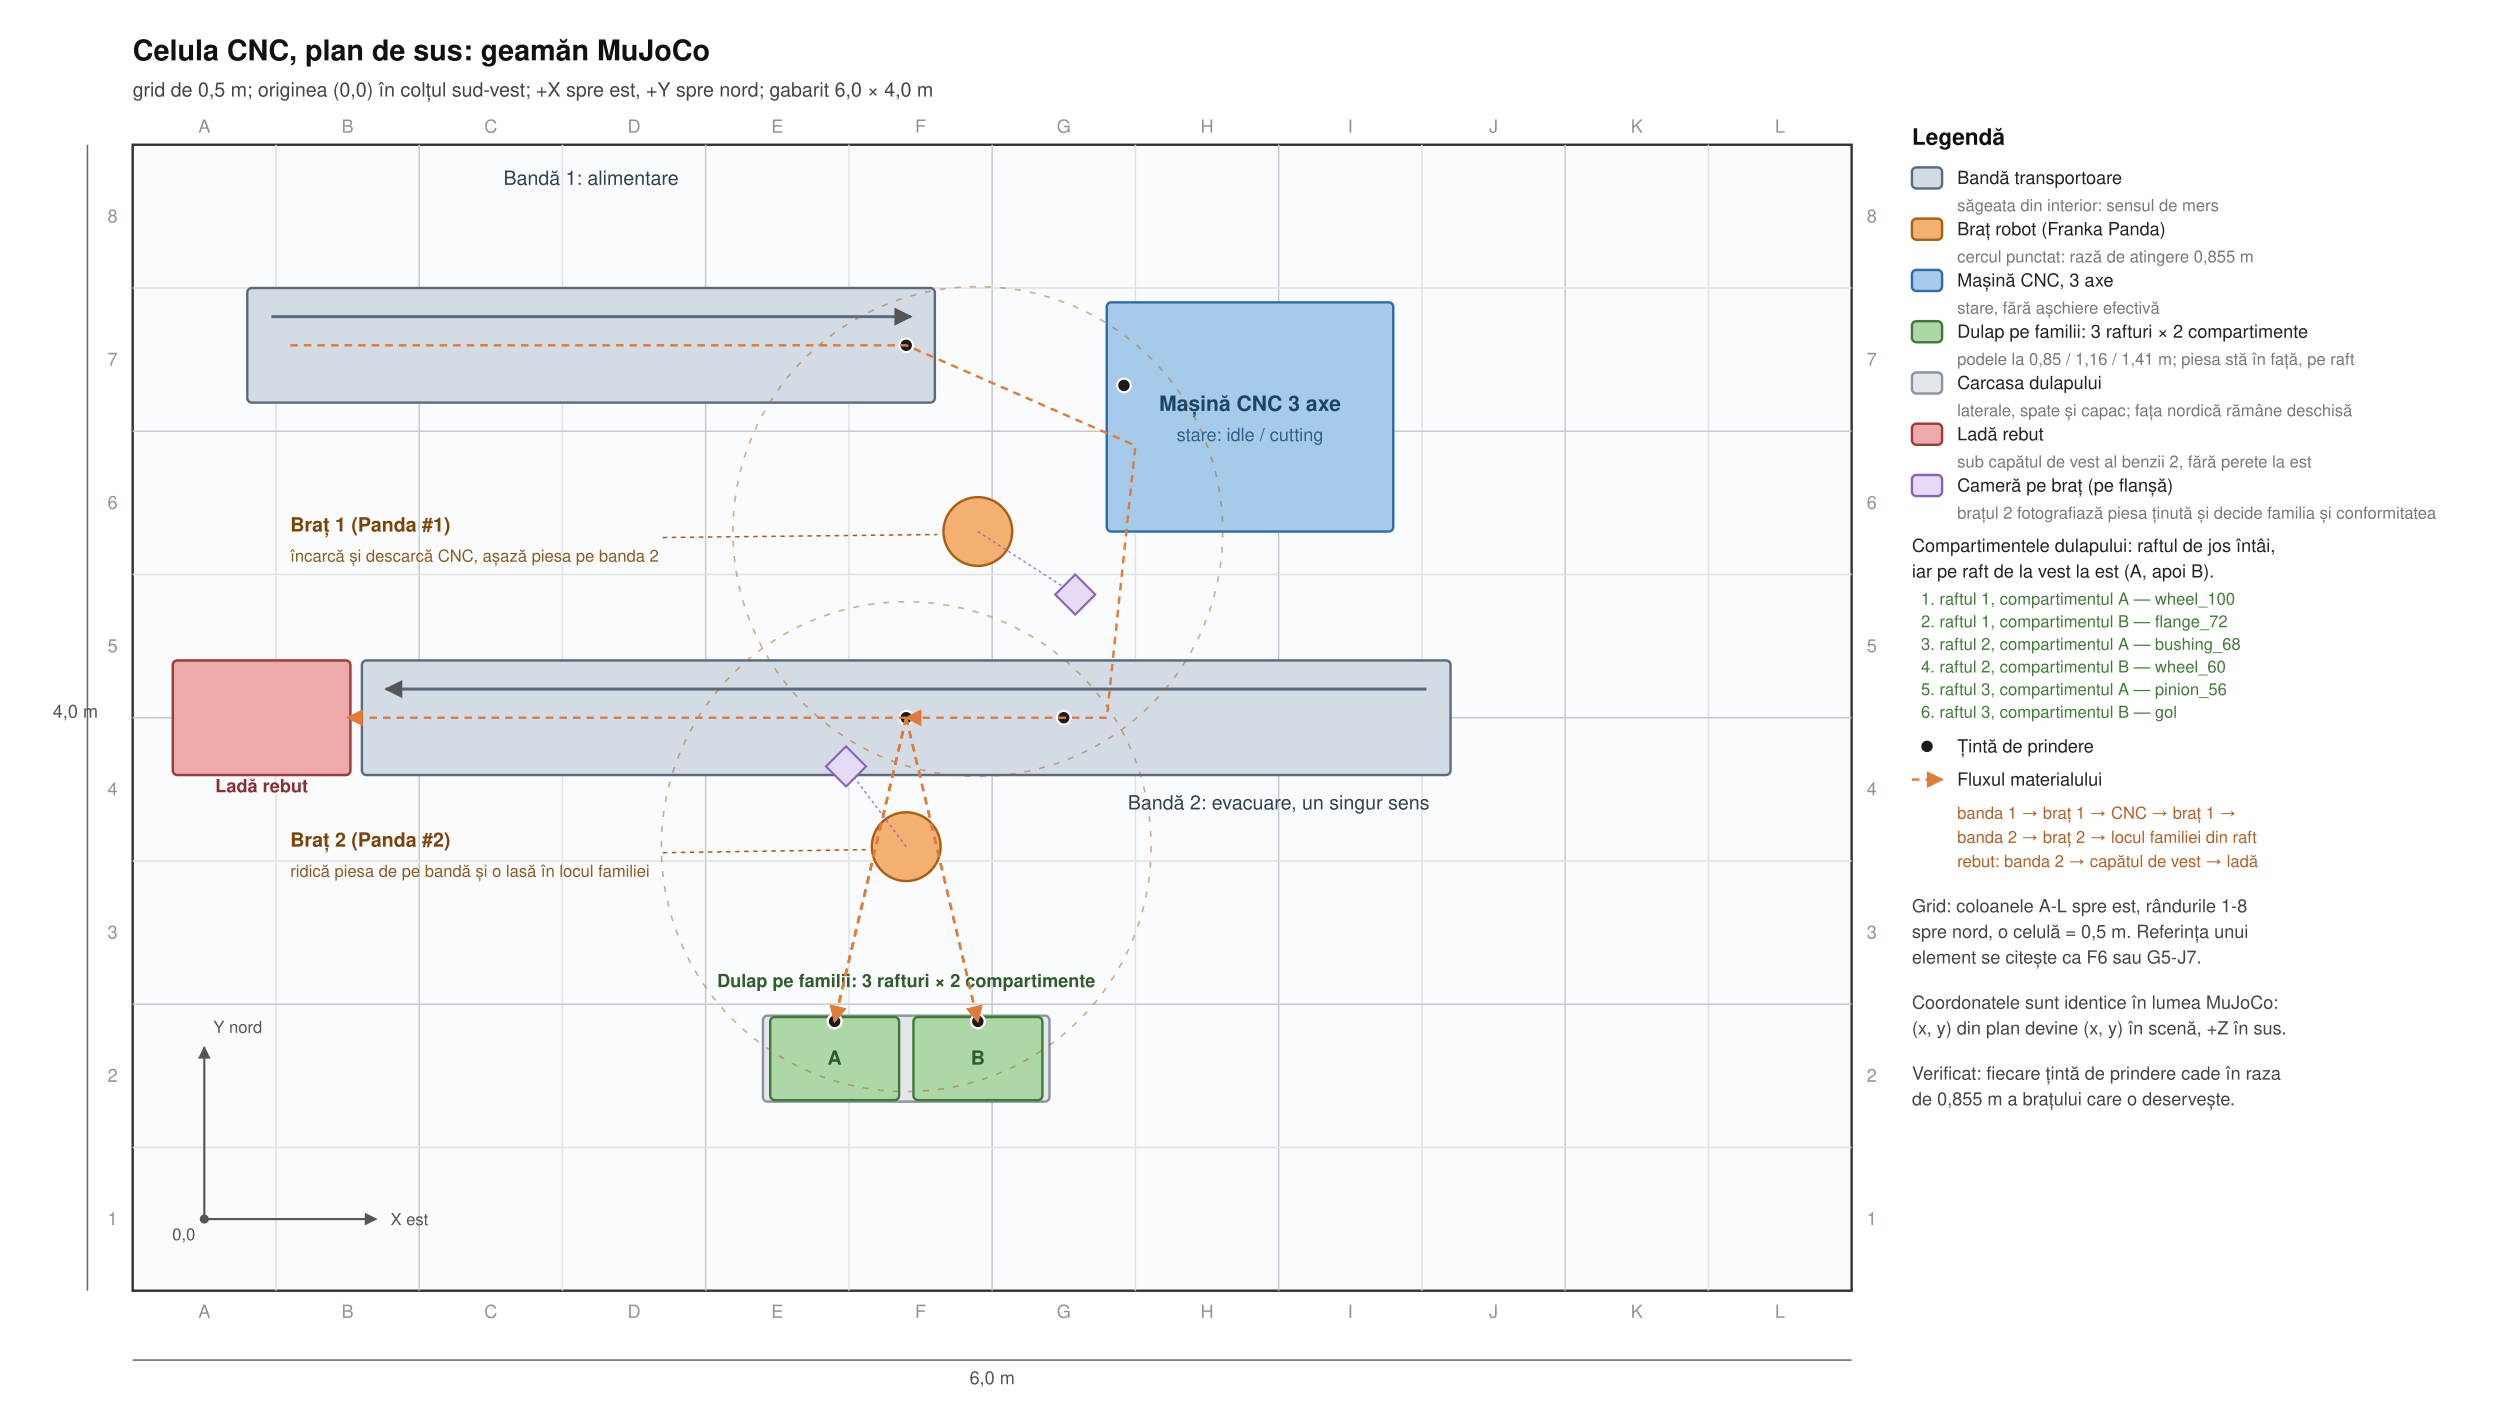
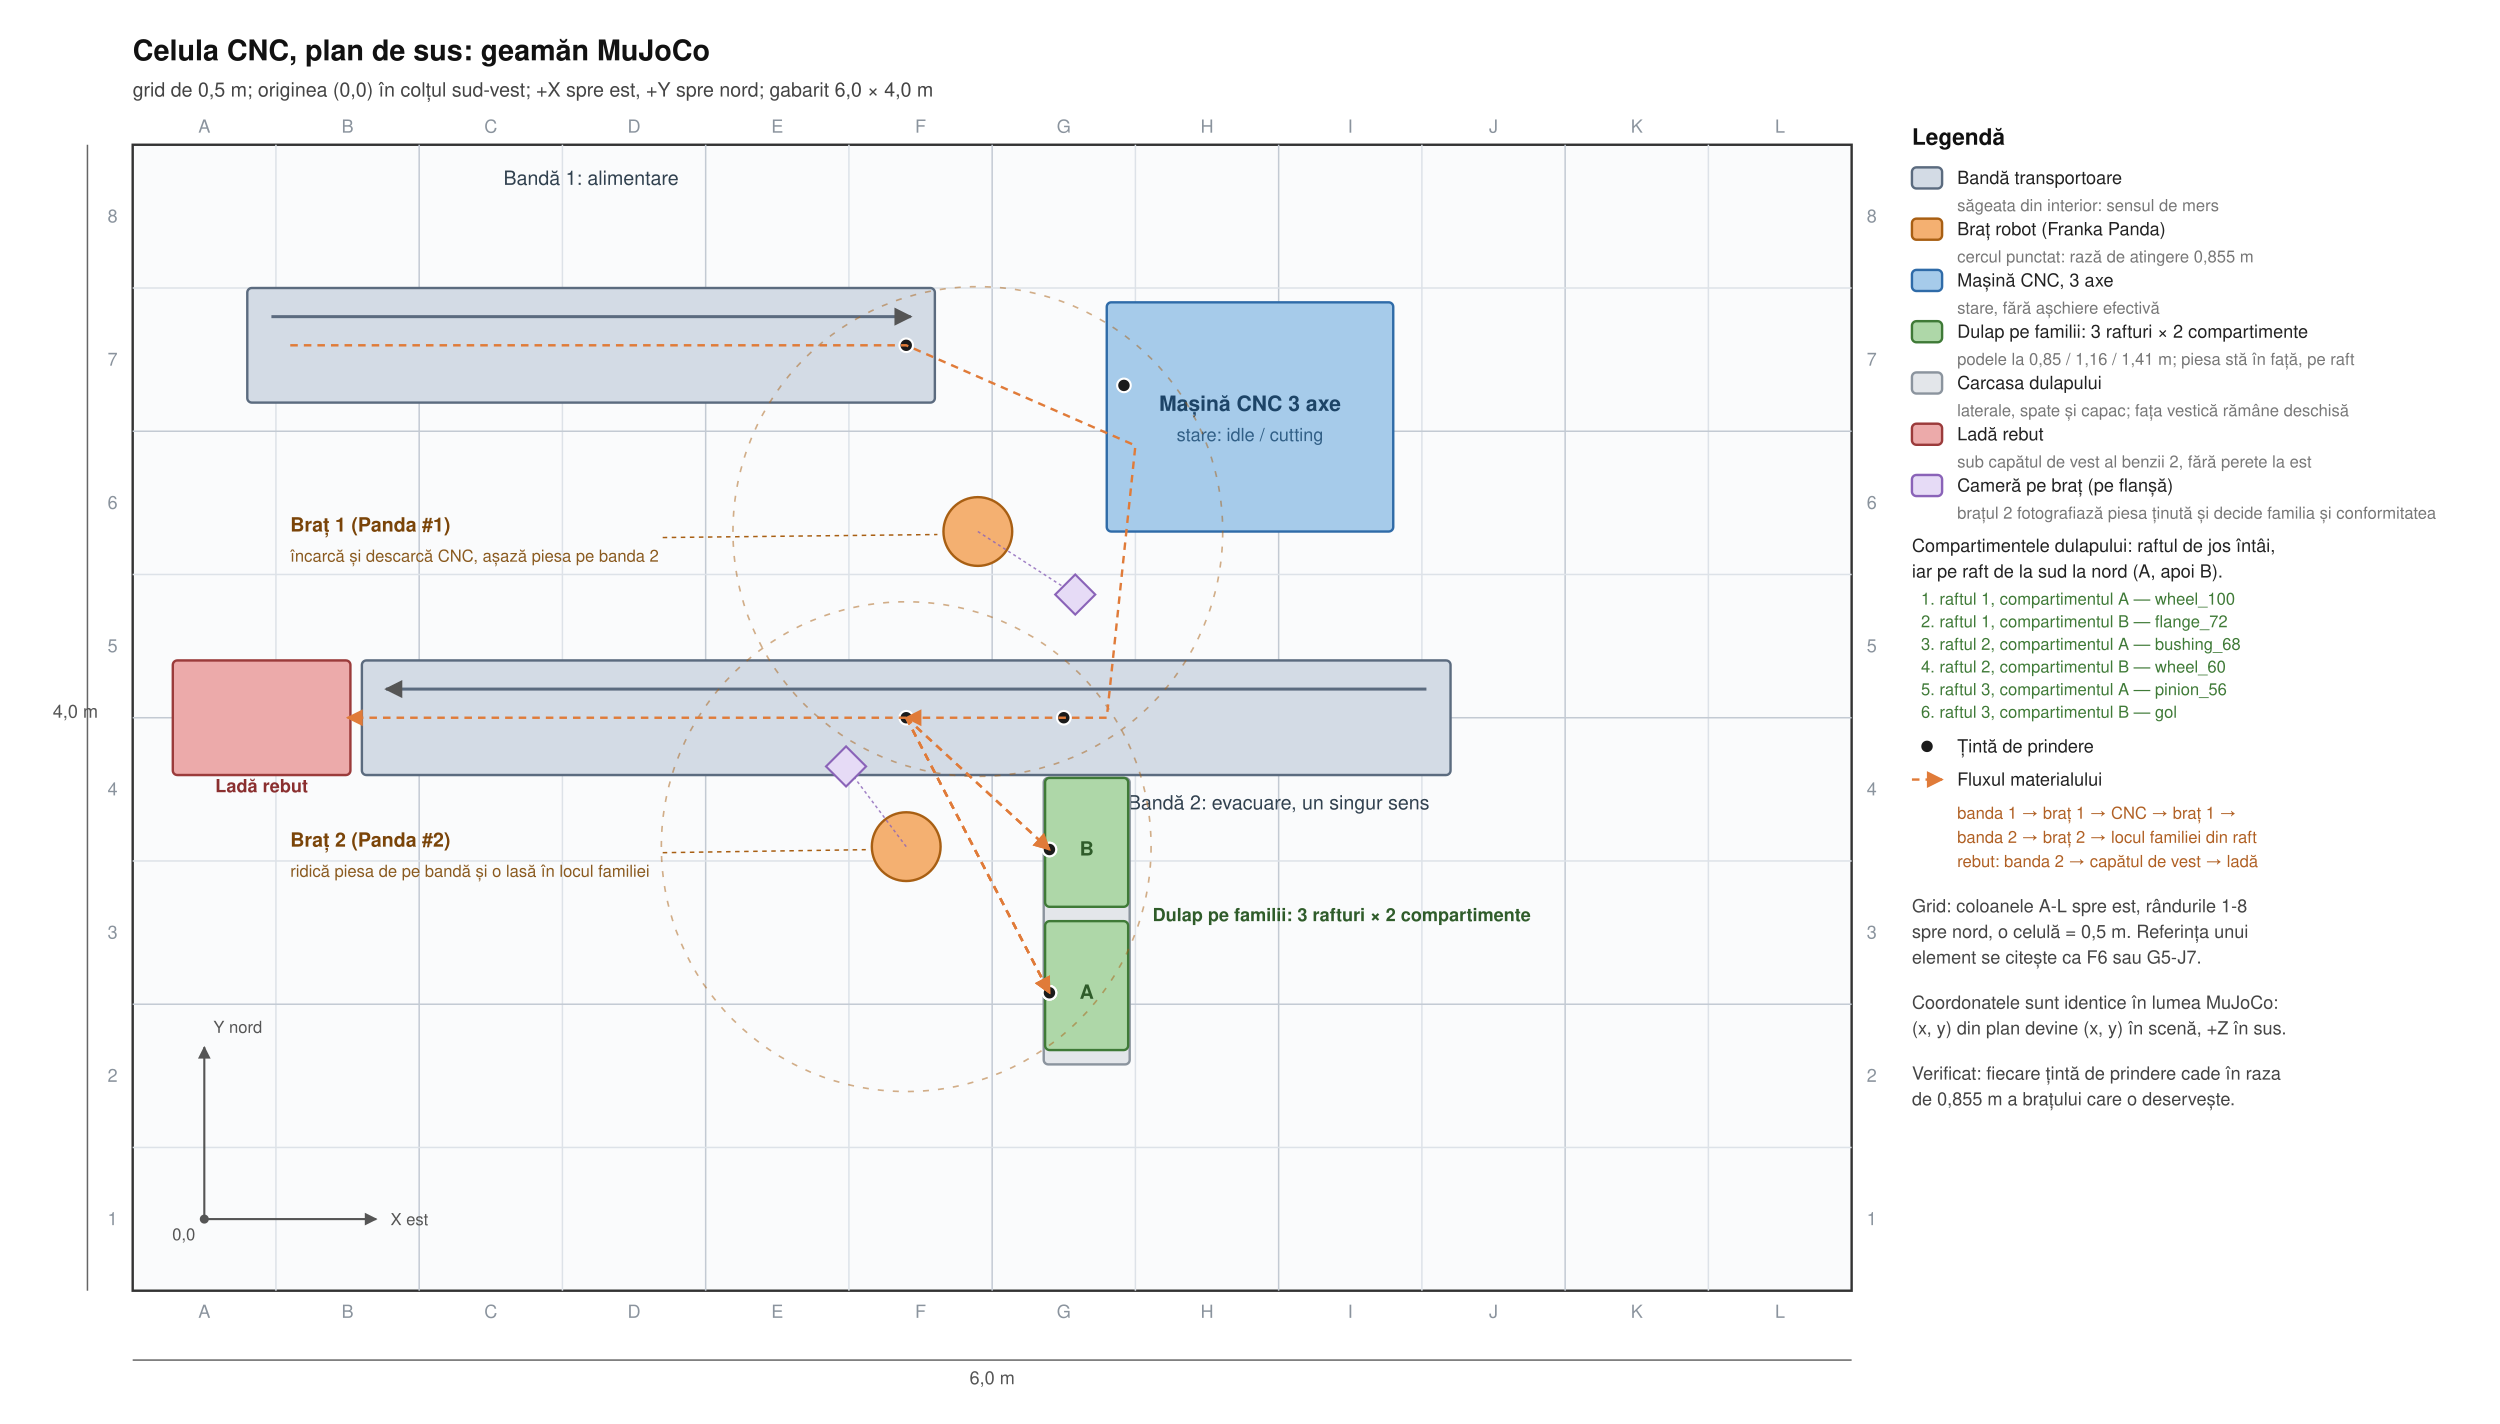
<svg xmlns="http://www.w3.org/2000/svg" width="1658" height="944" viewBox="0 0 1658 944" font-family="Helvetica, Arial, sans-serif">
  <defs>
    <marker id="arrow" viewBox="0 0 10 10" refX="9" refY="5" markerWidth="7" markerHeight="7" orient="auto-start-reverse">
      <path d="M 0 0 L 10 5 L 0 10 z" fill="#e07b39" />
    </marker>
    <marker id="arrow-gray" viewBox="0 0 10 10" refX="9" refY="5" markerWidth="6" markerHeight="6" orient="auto-start-reverse">
      <path d="M 0 0 L 10 5 L 0 10 z" fill="#555" />
    </marker>
  </defs>
  <rect x="0.0" y="0.0" width="1658.0" height="944.0" rx="0" fill="#ffffff" stroke="#ffffff" stroke-width="1.6" />
  <text x="88.0" y="40.0" font-size="19" text-anchor="start" fill="#111" font-weight="bold" opacity="1.00">Celula CNC, plan de sus: geamăn MuJoCo</text>
  <text x="88.0" y="64.0" font-size="13" text-anchor="start" fill="#444" font-weight="normal" opacity="1.00">grid de 0,5 m; originea (0,0) în colțul sud-vest; +X spre est, +Y spre nord; gabarit 6,0 × 4,0 m</text>
  <rect x="88.0" y="96.0" width="1140.0" height="760.0" rx="0" fill="#fafbfc" stroke="#333" stroke-width="1.6" />
  <line x1="183.0" y1="856.0" x2="183.0" y2="96.0" stroke="#dde2e8" stroke-width="1.0" />
  <line x1="278.0" y1="856.0" x2="278.0" y2="96.0" stroke="#c3cad3" stroke-width="1.0" />
  <line x1="373.0" y1="856.0" x2="373.0" y2="96.0" stroke="#dde2e8" stroke-width="1.0" />
  <line x1="468.0" y1="856.0" x2="468.0" y2="96.0" stroke="#c3cad3" stroke-width="1.0" />
  <line x1="563.0" y1="856.0" x2="563.0" y2="96.0" stroke="#dde2e8" stroke-width="1.0" />
  <line x1="658.0" y1="856.0" x2="658.0" y2="96.0" stroke="#c3cad3" stroke-width="1.0" />
  <line x1="753.0" y1="856.0" x2="753.0" y2="96.0" stroke="#dde2e8" stroke-width="1.0" />
  <line x1="848.0" y1="856.0" x2="848.0" y2="96.0" stroke="#c3cad3" stroke-width="1.0" />
  <line x1="943.0" y1="856.0" x2="943.0" y2="96.0" stroke="#dde2e8" stroke-width="1.0" />
  <line x1="1038.0" y1="856.0" x2="1038.0" y2="96.0" stroke="#c3cad3" stroke-width="1.0" />
  <line x1="1133.0" y1="856.0" x2="1133.0" y2="96.0" stroke="#dde2e8" stroke-width="1.0" />
  <line x1="88.0" y1="761.0" x2="1228.0" y2="761.0" stroke="#dde2e8" stroke-width="1.0" />
  <line x1="88.0" y1="666.0" x2="1228.0" y2="666.0" stroke="#c3cad3" stroke-width="1.0" />
  <line x1="88.0" y1="571.0" x2="1228.0" y2="571.0" stroke="#dde2e8" stroke-width="1.0" />
  <line x1="88.0" y1="476.0" x2="1228.0" y2="476.0" stroke="#c3cad3" stroke-width="1.0" />
  <line x1="88.0" y1="381.0" x2="1228.0" y2="381.0" stroke="#dde2e8" stroke-width="1.0" />
  <line x1="88.0" y1="286.0" x2="1228.0" y2="286.0" stroke="#c3cad3" stroke-width="1.0" />
  <line x1="88.0" y1="191.0" x2="1228.0" y2="191.0" stroke="#dde2e8" stroke-width="1.0" />
  <text x="135.5" y="88.0" font-size="12" text-anchor="middle" fill="#8a939d" font-weight="normal" opacity="1.00">A</text>
  <text x="135.5" y="874.0" font-size="12" text-anchor="middle" fill="#8a939d" font-weight="normal" opacity="1.00">A</text>
  <text x="230.5" y="88.0" font-size="12" text-anchor="middle" fill="#8a939d" font-weight="normal" opacity="1.00">B</text>
  <text x="230.5" y="874.0" font-size="12" text-anchor="middle" fill="#8a939d" font-weight="normal" opacity="1.00">B</text>
  <text x="325.5" y="88.0" font-size="12" text-anchor="middle" fill="#8a939d" font-weight="normal" opacity="1.00">C</text>
  <text x="325.5" y="874.0" font-size="12" text-anchor="middle" fill="#8a939d" font-weight="normal" opacity="1.00">C</text>
  <text x="420.5" y="88.0" font-size="12" text-anchor="middle" fill="#8a939d" font-weight="normal" opacity="1.00">D</text>
  <text x="420.5" y="874.0" font-size="12" text-anchor="middle" fill="#8a939d" font-weight="normal" opacity="1.00">D</text>
  <text x="515.5" y="88.0" font-size="12" text-anchor="middle" fill="#8a939d" font-weight="normal" opacity="1.00">E</text>
  <text x="515.5" y="874.0" font-size="12" text-anchor="middle" fill="#8a939d" font-weight="normal" opacity="1.00">E</text>
  <text x="610.5" y="88.0" font-size="12" text-anchor="middle" fill="#8a939d" font-weight="normal" opacity="1.00">F</text>
  <text x="610.5" y="874.0" font-size="12" text-anchor="middle" fill="#8a939d" font-weight="normal" opacity="1.00">F</text>
  <text x="705.5" y="88.0" font-size="12" text-anchor="middle" fill="#8a939d" font-weight="normal" opacity="1.00">G</text>
  <text x="705.5" y="874.0" font-size="12" text-anchor="middle" fill="#8a939d" font-weight="normal" opacity="1.00">G</text>
  <text x="800.5" y="88.0" font-size="12" text-anchor="middle" fill="#8a939d" font-weight="normal" opacity="1.00">H</text>
  <text x="800.5" y="874.0" font-size="12" text-anchor="middle" fill="#8a939d" font-weight="normal" opacity="1.00">H</text>
  <text x="895.5" y="88.0" font-size="12" text-anchor="middle" fill="#8a939d" font-weight="normal" opacity="1.00">I</text>
  <text x="895.5" y="874.0" font-size="12" text-anchor="middle" fill="#8a939d" font-weight="normal" opacity="1.00">I</text>
  <text x="990.5" y="88.0" font-size="12" text-anchor="middle" fill="#8a939d" font-weight="normal" opacity="1.00">J</text>
  <text x="990.5" y="874.0" font-size="12" text-anchor="middle" fill="#8a939d" font-weight="normal" opacity="1.00">J</text>
  <text x="1085.5" y="88.0" font-size="12" text-anchor="middle" fill="#8a939d" font-weight="normal" opacity="1.00">K</text>
  <text x="1085.5" y="874.0" font-size="12" text-anchor="middle" fill="#8a939d" font-weight="normal" opacity="1.00">K</text>
  <text x="1180.5" y="88.0" font-size="12" text-anchor="middle" fill="#8a939d" font-weight="normal" opacity="1.00">L</text>
  <text x="1180.5" y="874.0" font-size="12" text-anchor="middle" fill="#8a939d" font-weight="normal" opacity="1.00">L</text>
  <text x="78.0" y="812.5" font-size="12" text-anchor="end" fill="#8a939d" font-weight="normal" opacity="1.00">1</text>
  <text x="1238.0" y="812.5" font-size="12" text-anchor="start" fill="#8a939d" font-weight="normal" opacity="1.00">1</text>
  <text x="78.0" y="717.5" font-size="12" text-anchor="end" fill="#8a939d" font-weight="normal" opacity="1.00">2</text>
  <text x="1238.0" y="717.5" font-size="12" text-anchor="start" fill="#8a939d" font-weight="normal" opacity="1.00">2</text>
  <text x="78.0" y="622.5" font-size="12" text-anchor="end" fill="#8a939d" font-weight="normal" opacity="1.00">3</text>
  <text x="1238.0" y="622.5" font-size="12" text-anchor="start" fill="#8a939d" font-weight="normal" opacity="1.00">3</text>
  <text x="78.0" y="527.5" font-size="12" text-anchor="end" fill="#8a939d" font-weight="normal" opacity="1.00">4</text>
  <text x="1238.0" y="527.5" font-size="12" text-anchor="start" fill="#8a939d" font-weight="normal" opacity="1.00">4</text>
  <text x="78.0" y="432.5" font-size="12" text-anchor="end" fill="#8a939d" font-weight="normal" opacity="1.00">5</text>
  <text x="1238.0" y="432.5" font-size="12" text-anchor="start" fill="#8a939d" font-weight="normal" opacity="1.00">5</text>
  <text x="78.0" y="337.5" font-size="12" text-anchor="end" fill="#8a939d" font-weight="normal" opacity="1.00">6</text>
  <text x="1238.0" y="337.5" font-size="12" text-anchor="start" fill="#8a939d" font-weight="normal" opacity="1.00">6</text>
  <text x="78.0" y="242.5" font-size="12" text-anchor="end" fill="#8a939d" font-weight="normal" opacity="1.00">7</text>
  <text x="1238.0" y="242.5" font-size="12" text-anchor="start" fill="#8a939d" font-weight="normal" opacity="1.00">7</text>
  <text x="78.0" y="147.5" font-size="12" text-anchor="end" fill="#8a939d" font-weight="normal" opacity="1.00">8</text>
  <text x="1238.0" y="147.5" font-size="12" text-anchor="start" fill="#8a939d" font-weight="normal" opacity="1.00">8</text>
  <rect x="164.0" y="191.0" width="456.0" height="76.0" rx="3" fill="#d3dbe5" stroke="#5b6b7f" stroke-width="1.6" />
  <line x1="180.0" y1="210.0" x2="604.0" y2="210.0" stroke="#5b6b7f" stroke-width="2.0" marker-end="url(#arrow-gray)" />
  <text x="392.0" y="122.6" font-size="13" text-anchor="middle" fill="#31414f" font-weight="normal" opacity="1.00">Bandă 1: alimentare</text>
  <rect x="240.0" y="438.0" width="722.0" height="76.0" rx="3" fill="#d3dbe5" stroke="#5b6b7f" stroke-width="1.6" />
  <line x1="946.0" y1="457.0" x2="256.0" y2="457.0" stroke="#5b6b7f" stroke-width="2.0" marker-end="url(#arrow-gray)" />
  <text x="848.0" y="536.8" font-size="13" text-anchor="middle" fill="#31414f" font-weight="normal" opacity="1.00">Bandă 2: evacuare, un singur sens</text>
  <rect x="734.0" y="200.5" width="190.0" height="152.0" rx="3" fill="#a6cbea" stroke="#2f6ba8" stroke-width="1.6" />
  <rect x="114.6" y="438.0" width="117.8" height="76.0" rx="3" fill="#ecaaaa" stroke="#9b3b3b" stroke-width="1.6" />
  <text x="829.0" y="272.5" font-size="14" text-anchor="middle" fill="#1d4467" font-weight="bold" opacity="1.00">Mașină CNC 3 axe</text>
  <text x="829.0" y="292.5" font-size="12" text-anchor="middle" fill="#315f86" font-weight="normal" opacity="1.00">stare: idle / cutting</text>
-   <rect x="506.0" y="673.6" width="190.0" height="57.0" rx="3" fill="#e3e6ea" stroke="#8b949e" stroke-width="1.6" />
-   <rect x="510.8" y="674.5" width="85.5" height="55.1" rx="3" fill="#aed7a8" stroke="#3f7a37" stroke-width="1.6" />
-   <text x="553.5" y="706.1" font-size="13" text-anchor="middle" fill="#2f5c2a" font-weight="bold" opacity="1.00">A</text>
-   <rect x="605.8" y="674.5" width="85.5" height="55.1" rx="3" fill="#aed7a8" stroke="#3f7a37" stroke-width="1.6" />
-   <text x="648.5" y="706.1" font-size="13" text-anchor="middle" fill="#2f5c2a" font-weight="bold" opacity="1.00">B</text>
+   <rect x="692.2" y="515.9" width="57.0" height="190.0" rx="3" fill="#e3e6ea" stroke="#8b949e" stroke-width="1.6" />
+   <rect x="693.1" y="610.9" width="55.1" height="85.5" rx="3" fill="#aed7a8" stroke="#3f7a37" stroke-width="1.6" />
+   <text x="720.7" y="662.4" font-size="13" text-anchor="middle" fill="#2f5c2a" font-weight="bold" opacity="1.00">A</text>
+   <rect x="693.1" y="515.9" width="55.1" height="85.5" rx="3" fill="#aed7a8" stroke="#3f7a37" stroke-width="1.6" />
+   <text x="720.7" y="567.4" font-size="13" text-anchor="middle" fill="#2f5c2a" font-weight="bold" opacity="1.00">B</text>
  <circle cx="648.5" cy="352.5" r="162.4" fill="none" stroke="#a85f13" stroke-width="1.1" stroke-dasharray="4 6" opacity="0.5" />
  <circle cx="648.5" cy="352.5" r="22.8" fill="#f4b071" stroke="#a85f13" stroke-width="1.6" />
  <text x="192.5" y="352.5" font-size="13" text-anchor="start" fill="#7a4408" font-weight="bold" opacity="1.00">Braț 1 (Panda #1)</text>
  <text x="192.5" y="372.5" font-size="11" text-anchor="start" fill="#8a5a1f" font-weight="normal" opacity="1.00">încarcă și descarcă CNC, așază piesa pe banda 2</text>
  <line x1="439.5" y1="356.5" x2="621.7" y2="354.5" stroke="#a85f13" stroke-width="1.0" stroke-dasharray="3 3" />
  <line x1="648.5" y1="352.5" x2="713.1" y2="394.3" stroke="#8a63b8" stroke-width="1.0" stroke-dasharray="2 2" opacity="0.80" />
  <path d="M 713.1 381.0 L 726.4 394.3 L 713.1 407.6 L 699.8 394.3 Z" fill="#e6dbf6" stroke="#8a63b8" stroke-width="1.4" />
  <circle cx="601.0" cy="561.5" r="162.4" fill="none" stroke="#a85f13" stroke-width="1.1" stroke-dasharray="4 6" opacity="0.5" />
  <circle cx="601.0" cy="561.5" r="22.8" fill="#f4b071" stroke="#a85f13" stroke-width="1.6" />
  <text x="192.5" y="561.5" font-size="13" text-anchor="start" fill="#7a4408" font-weight="bold" opacity="1.00">Braț 2 (Panda #2)</text>
  <text x="192.5" y="581.5" font-size="11" text-anchor="start" fill="#8a5a1f" font-weight="normal" opacity="1.00">ridică piesa de pe bandă și o lasă în locul familiei</text>
  <line x1="439.5" y1="565.5" x2="574.2" y2="563.5" stroke="#a85f13" stroke-width="1.0" stroke-dasharray="3 3" />
  <line x1="601.0" y1="561.5" x2="561.1" y2="508.3" stroke="#8a63b8" stroke-width="1.0" stroke-dasharray="2 2" opacity="0.80" />
  <path d="M 561.1 495.0 L 574.4 508.3 L 561.1 521.6 L 547.8 508.3 Z" fill="#e6dbf6" stroke="#8a63b8" stroke-width="1.4" />
  <line x1="135.5" y1="808.5" x2="249.5" y2="808.5" stroke="#555" stroke-width="1.4" marker-end="url(#arrow-gray)" />
  <text x="259.0" y="812.5" font-size="11" text-anchor="start" fill="#555" font-weight="normal" opacity="1.00">X est</text>
  <line x1="135.5" y1="808.5" x2="135.5" y2="694.5" stroke="#555" stroke-width="1.4" marker-end="url(#arrow-gray)" />
  <text x="141.5" y="685.0" font-size="11" text-anchor="start" fill="#555" font-weight="normal" opacity="1.00">Y nord</text>
  <circle cx="135.5" cy="808.5" r="3" fill="#555" />
  <text x="129.5" y="822.5" font-size="11" text-anchor="end" fill="#555" font-weight="normal" opacity="1.00">0,0</text>
  <circle cx="601.0" cy="229.0" r="4.5" fill="#1b1b1b" stroke="#ffffff" stroke-width="1.4" />
  <circle cx="745.4" cy="255.6" r="4.5" fill="#1b1b1b" stroke="#ffffff" stroke-width="1.4" />
  <circle cx="705.5" cy="476.0" r="4.5" fill="#1b1b1b" stroke="#ffffff" stroke-width="1.4" />
  <circle cx="601.0" cy="476.0" r="4.5" fill="#1b1b1b" stroke="#ffffff" stroke-width="1.4" />
-   <circle cx="553.5" cy="677.4" r="4.5" fill="#1b1b1b" stroke="#ffffff" stroke-width="1.4" />
-   <circle cx="648.5" cy="677.4" r="4.5" fill="#1b1b1b" stroke="#ffffff" stroke-width="1.4" />
-   <circle cx="553.5" cy="677.4" r="4.5" fill="#1b1b1b" stroke="#ffffff" stroke-width="1.4" />
-   <circle cx="648.5" cy="677.4" r="4.5" fill="#1b1b1b" stroke="#ffffff" stroke-width="1.4" />
-   <circle cx="553.5" cy="677.4" r="4.5" fill="#1b1b1b" stroke="#ffffff" stroke-width="1.4" />
-   <text x="601.0" y="654.6" font-size="12" text-anchor="middle" fill="#2f5c2a" font-weight="bold" opacity="1.00">Dulap pe familii: 3 rafturi × 2 compartimente</text>
+   <circle cx="696.0" cy="658.4" r="4.5" fill="#1b1b1b" stroke="#ffffff" stroke-width="1.4" />
+   <circle cx="696.0" cy="563.4" r="4.5" fill="#1b1b1b" stroke="#ffffff" stroke-width="1.4" />
+   <circle cx="696.0" cy="658.4" r="4.5" fill="#1b1b1b" stroke="#ffffff" stroke-width="1.4" />
+   <circle cx="696.0" cy="563.4" r="4.5" fill="#1b1b1b" stroke="#ffffff" stroke-width="1.4" />
+   <circle cx="696.0" cy="658.4" r="4.5" fill="#1b1b1b" stroke="#ffffff" stroke-width="1.4" />
+   <text x="764.4" y="610.9" font-size="12" text-anchor="start" fill="#2f5c2a" font-weight="bold" opacity="1.00">Dulap pe familii: 3 rafturi × 2 compartimente</text>
  <text x="173.5" y="525.4" font-size="12" text-anchor="middle" fill="#8a2f2f" font-weight="bold" opacity="1.00">Ladă rebut</text>
  <polyline points="192.5,229.0 601.0,229.0 753.0,295.5 734.0,476.0 601.0,476.0" fill="none" stroke="#e07b39" stroke-width="1.6" stroke-dasharray="5 4" marker-end="url(#arrow)" />
-   <polyline points="601.0,476.0 553.5,677.4" fill="none" stroke="#e07b39" stroke-width="1.6" stroke-dasharray="5 4" marker-end="url(#arrow)" />
-   <polyline points="601.0,476.0 648.5,677.4" fill="none" stroke="#e07b39" stroke-width="1.6" stroke-dasharray="5 4" marker-end="url(#arrow)" />
-   <polyline points="601.0,476.0 553.5,677.4" fill="none" stroke="#e07b39" stroke-width="1.6" stroke-dasharray="5 4" marker-end="url(#arrow)" />
-   <polyline points="601.0,476.0 648.5,677.4" fill="none" stroke="#e07b39" stroke-width="1.6" stroke-dasharray="5 4" marker-end="url(#arrow)" />
-   <polyline points="601.0,476.0 553.5,677.4" fill="none" stroke="#e07b39" stroke-width="1.6" stroke-dasharray="5 4" marker-end="url(#arrow)" />
+   <polyline points="601.0,476.0 696.0,658.4" fill="none" stroke="#e07b39" stroke-width="1.6" stroke-dasharray="5 4" marker-end="url(#arrow)" />
+   <polyline points="601.0,476.0 696.0,563.4" fill="none" stroke="#e07b39" stroke-width="1.6" stroke-dasharray="5 4" marker-end="url(#arrow)" />
+   <polyline points="601.0,476.0 696.0,658.4" fill="none" stroke="#e07b39" stroke-width="1.6" stroke-dasharray="5 4" marker-end="url(#arrow)" />
+   <polyline points="601.0,476.0 696.0,563.4" fill="none" stroke="#e07b39" stroke-width="1.6" stroke-dasharray="5 4" marker-end="url(#arrow)" />
+   <polyline points="601.0,476.0 696.0,658.4" fill="none" stroke="#e07b39" stroke-width="1.6" stroke-dasharray="5 4" marker-end="url(#arrow)" />
  <polyline points="601.0,476.0 230.5,476.0" fill="none" stroke="#e07b39" stroke-width="1.6" stroke-dasharray="5 4" marker-end="url(#arrow)" />
  <line x1="88.0" y1="902.0" x2="1228.0" y2="902.0" stroke="#666" stroke-width="1.0" />
  <text x="658.0" y="918.0" font-size="12" text-anchor="middle" fill="#555" font-weight="normal" opacity="1.00">6,0 m</text>
  <line x1="58.0" y1="856.0" x2="58.0" y2="96.0" stroke="#666" stroke-width="1.0" />
  <text x="50.0" y="476.0" font-size="12" text-anchor="middle" fill="#555" font-weight="normal" opacity="1.00">4,0 m</text>
  <text x="1268.0" y="96.0" font-size="15" text-anchor="start" fill="#111" font-weight="bold" opacity="1.00">Legendă</text>
  <rect x="1268.0" y="111.0" width="20.0" height="14.0" rx="3" fill="#d3dbe5" stroke="#5b6b7f" stroke-width="1.6" />
  <text x="1298.0" y="122.0" font-size="12" text-anchor="start" fill="#222" font-weight="normal" opacity="1.00">Bandă transportoare</text>
  <text x="1298.0" y="140.0" font-size="11" text-anchor="start" fill="#777" font-weight="normal" opacity="1.00">săgeata din interior: sensul de mers</text>
  <rect x="1268.0" y="145.0" width="20.0" height="14.0" rx="3" fill="#f4b071" stroke="#a85f13" stroke-width="1.6" />
  <text x="1298.0" y="156.0" font-size="12" text-anchor="start" fill="#222" font-weight="normal" opacity="1.00">Braț robot (Franka Panda)</text>
  <text x="1298.0" y="174.0" font-size="11" text-anchor="start" fill="#777" font-weight="normal" opacity="1.00">cercul punctat: rază de atingere 0,855 m</text>
  <rect x="1268.0" y="179.0" width="20.0" height="14.0" rx="3" fill="#a6cbea" stroke="#2f6ba8" stroke-width="1.6" />
  <text x="1298.0" y="190.0" font-size="12" text-anchor="start" fill="#222" font-weight="normal" opacity="1.00">Mașină CNC, 3 axe</text>
  <text x="1298.0" y="208.0" font-size="11" text-anchor="start" fill="#777" font-weight="normal" opacity="1.00">stare, fără așchiere efectivă</text>
  <rect x="1268.0" y="213.0" width="20.0" height="14.0" rx="3" fill="#aed7a8" stroke="#3f7a37" stroke-width="1.6" />
  <text x="1298.0" y="224.0" font-size="12" text-anchor="start" fill="#222" font-weight="normal" opacity="1.00">Dulap pe familii: 3 rafturi × 2 compartimente</text>
  <text x="1298.0" y="242.0" font-size="11" text-anchor="start" fill="#777" font-weight="normal" opacity="1.00">podele la 0,85 / 1,16 / 1,41 m; piesa stă în față, pe raft</text>
  <rect x="1268.0" y="247.0" width="20.0" height="14.0" rx="3" fill="#e3e6ea" stroke="#8b949e" stroke-width="1.6" />
  <text x="1298.0" y="258.0" font-size="12" text-anchor="start" fill="#222" font-weight="normal" opacity="1.00">Carcasa dulapului</text>
-   <text x="1298.0" y="276.0" font-size="11" text-anchor="start" fill="#777" font-weight="normal" opacity="1.00">laterale, spate și capac; fața nordică rămâne deschisă</text>
+   <text x="1298.0" y="276.0" font-size="11" text-anchor="start" fill="#777" font-weight="normal" opacity="1.00">laterale, spate și capac; fața vestică rămâne deschisă</text>
  <rect x="1268.0" y="281.0" width="20.0" height="14.0" rx="3" fill="#ecaaaa" stroke="#9b3b3b" stroke-width="1.6" />
  <text x="1298.0" y="292.0" font-size="12" text-anchor="start" fill="#222" font-weight="normal" opacity="1.00">Ladă rebut</text>
  <text x="1298.0" y="310.0" font-size="11" text-anchor="start" fill="#777" font-weight="normal" opacity="1.00">sub capătul de vest al benzii 2, fără perete la est</text>
  <rect x="1268.0" y="315.0" width="20.0" height="14.0" rx="3" fill="#e6dbf6" stroke="#8a63b8" stroke-width="1.6" />
  <text x="1298.0" y="326.0" font-size="12" text-anchor="start" fill="#222" font-weight="normal" opacity="1.00">Cameră pe braț (pe flanșă)</text>
  <text x="1298.0" y="344.0" font-size="11" text-anchor="start" fill="#777" font-weight="normal" opacity="1.00">brațul 2 fotografiază piesa ținută și decide familia și conformitatea</text>
  <text x="1268.0" y="366.0" font-size="12" text-anchor="start" fill="#222" font-weight="normal" opacity="1.00">Compartimentele dulapului: raftul de jos întâi,</text>
-   <text x="1268.0" y="383.0" font-size="12" text-anchor="start" fill="#222" font-weight="normal" opacity="1.00">iar pe raft de la vest la est (A, apoi B).</text>
+   <text x="1268.0" y="383.0" font-size="12" text-anchor="start" fill="#222" font-weight="normal" opacity="1.00">iar pe raft de la sud la nord (A, apoi B).</text>
  <text x="1274.0" y="401.0" font-size="11" text-anchor="start" fill="#3f7a37" font-weight="normal" opacity="1.00">1. raftul 1, compartimentul A — wheel_100</text>
  <text x="1274.0" y="416.0" font-size="11" text-anchor="start" fill="#3f7a37" font-weight="normal" opacity="1.00">2. raftul 1, compartimentul B — flange_72</text>
  <text x="1274.0" y="431.0" font-size="11" text-anchor="start" fill="#3f7a37" font-weight="normal" opacity="1.00">3. raftul 2, compartimentul A — bushing_68</text>
  <text x="1274.0" y="446.0" font-size="11" text-anchor="start" fill="#3f7a37" font-weight="normal" opacity="1.00">4. raftul 2, compartimentul B — wheel_60</text>
  <text x="1274.0" y="461.0" font-size="11" text-anchor="start" fill="#3f7a37" font-weight="normal" opacity="1.00">5. raftul 3, compartimentul A — pinion_56</text>
  <text x="1274.0" y="476.0" font-size="11" text-anchor="start" fill="#3f7a37" font-weight="normal" opacity="1.00">6. raftul 3, compartimentul B — gol</text>
  <circle cx="1278.0" cy="495.0" r="4.5" fill="#1b1b1b" stroke="#fff" stroke-width="1.4" />
  <text x="1298.0" y="499.0" font-size="12" text-anchor="start" fill="#222" font-weight="normal" opacity="1.00">Țintă de prindere</text>
  <line x1="1268.0" y1="517.0" x2="1288.0" y2="517.0" stroke="#e07b39" stroke-width="1.6" stroke-dasharray="5 4" marker-end="url(#arrow)" />
  <text x="1298.0" y="521.0" font-size="12" text-anchor="start" fill="#222" font-weight="normal" opacity="1.00">Fluxul materialului</text>
  <text x="1298.0" y="543.0" font-size="11" text-anchor="start" fill="#b06024" font-weight="normal" opacity="1.00">banda 1 → braț 1 → CNC → braț 1 →</text>
  <text x="1298.0" y="559.0" font-size="11" text-anchor="start" fill="#b06024" font-weight="normal" opacity="1.00">banda 2 → braț 2 → locul familiei din raft</text>
  <text x="1298.0" y="575.0" font-size="11" text-anchor="start" fill="#b06024" font-weight="normal" opacity="1.00">rebut: banda 2 → capătul de vest → ladă</text>
  <text x="1268.0" y="605.0" font-size="12" text-anchor="start" fill="#444" font-weight="normal" opacity="1.00">Grid: coloanele A-L spre est, rândurile 1-8</text>
  <text x="1268.0" y="622.0" font-size="12" text-anchor="start" fill="#444" font-weight="normal" opacity="1.00">spre nord, o celulă = 0,5 m. Referința unui</text>
  <text x="1268.0" y="639.0" font-size="12" text-anchor="start" fill="#444" font-weight="normal" opacity="1.00">element se citește ca F6 sau G5-J7.</text>
  <text x="1268.0" y="669.0" font-size="12" text-anchor="start" fill="#444" font-weight="normal" opacity="1.00">Coordonatele sunt identice în lumea MuJoCo:</text>
  <text x="1268.0" y="686.0" font-size="12" text-anchor="start" fill="#444" font-weight="normal" opacity="1.00">(x, y) din plan devine (x, y) în scenă, +Z în sus.</text>
  <text x="1268.0" y="716.0" font-size="12" text-anchor="start" fill="#444" font-weight="normal" opacity="1.00">Verificat: fiecare țintă de prindere cade în raza</text>
  <text x="1268.0" y="733.0" font-size="12" text-anchor="start" fill="#444" font-weight="normal" opacity="1.00">de 0,855 m a brațului care o deservește.</text>
</svg>
